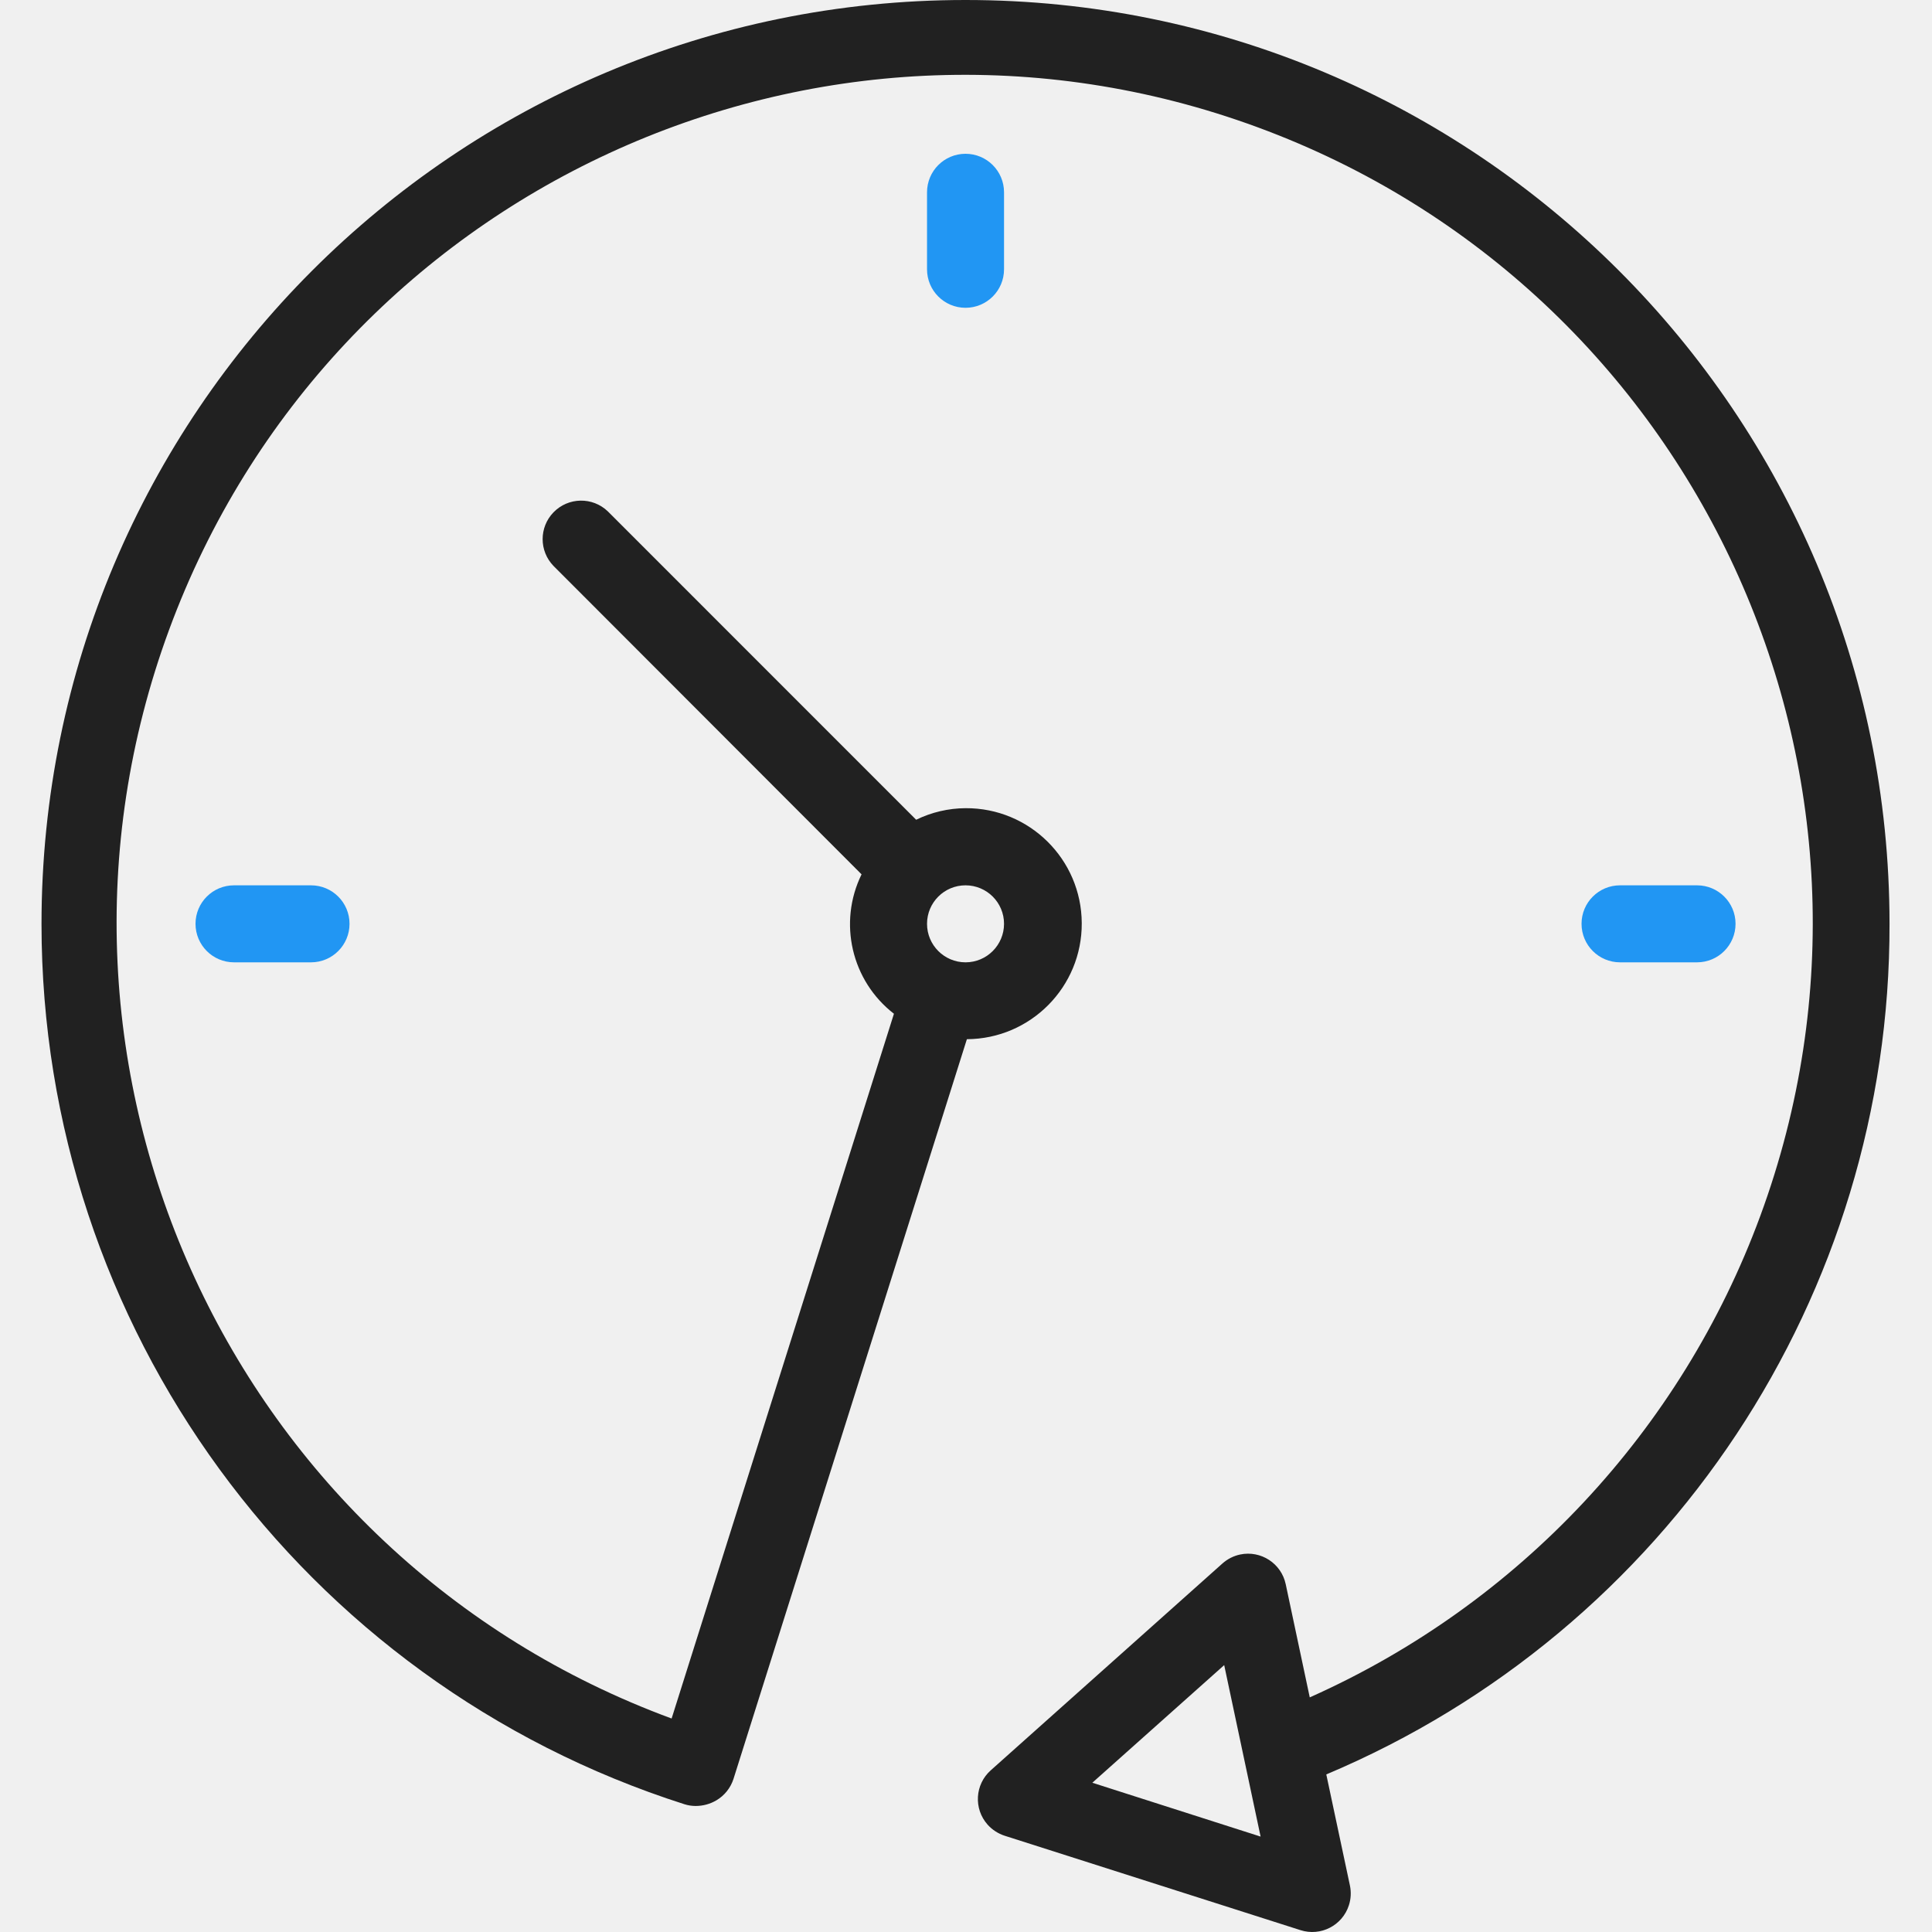
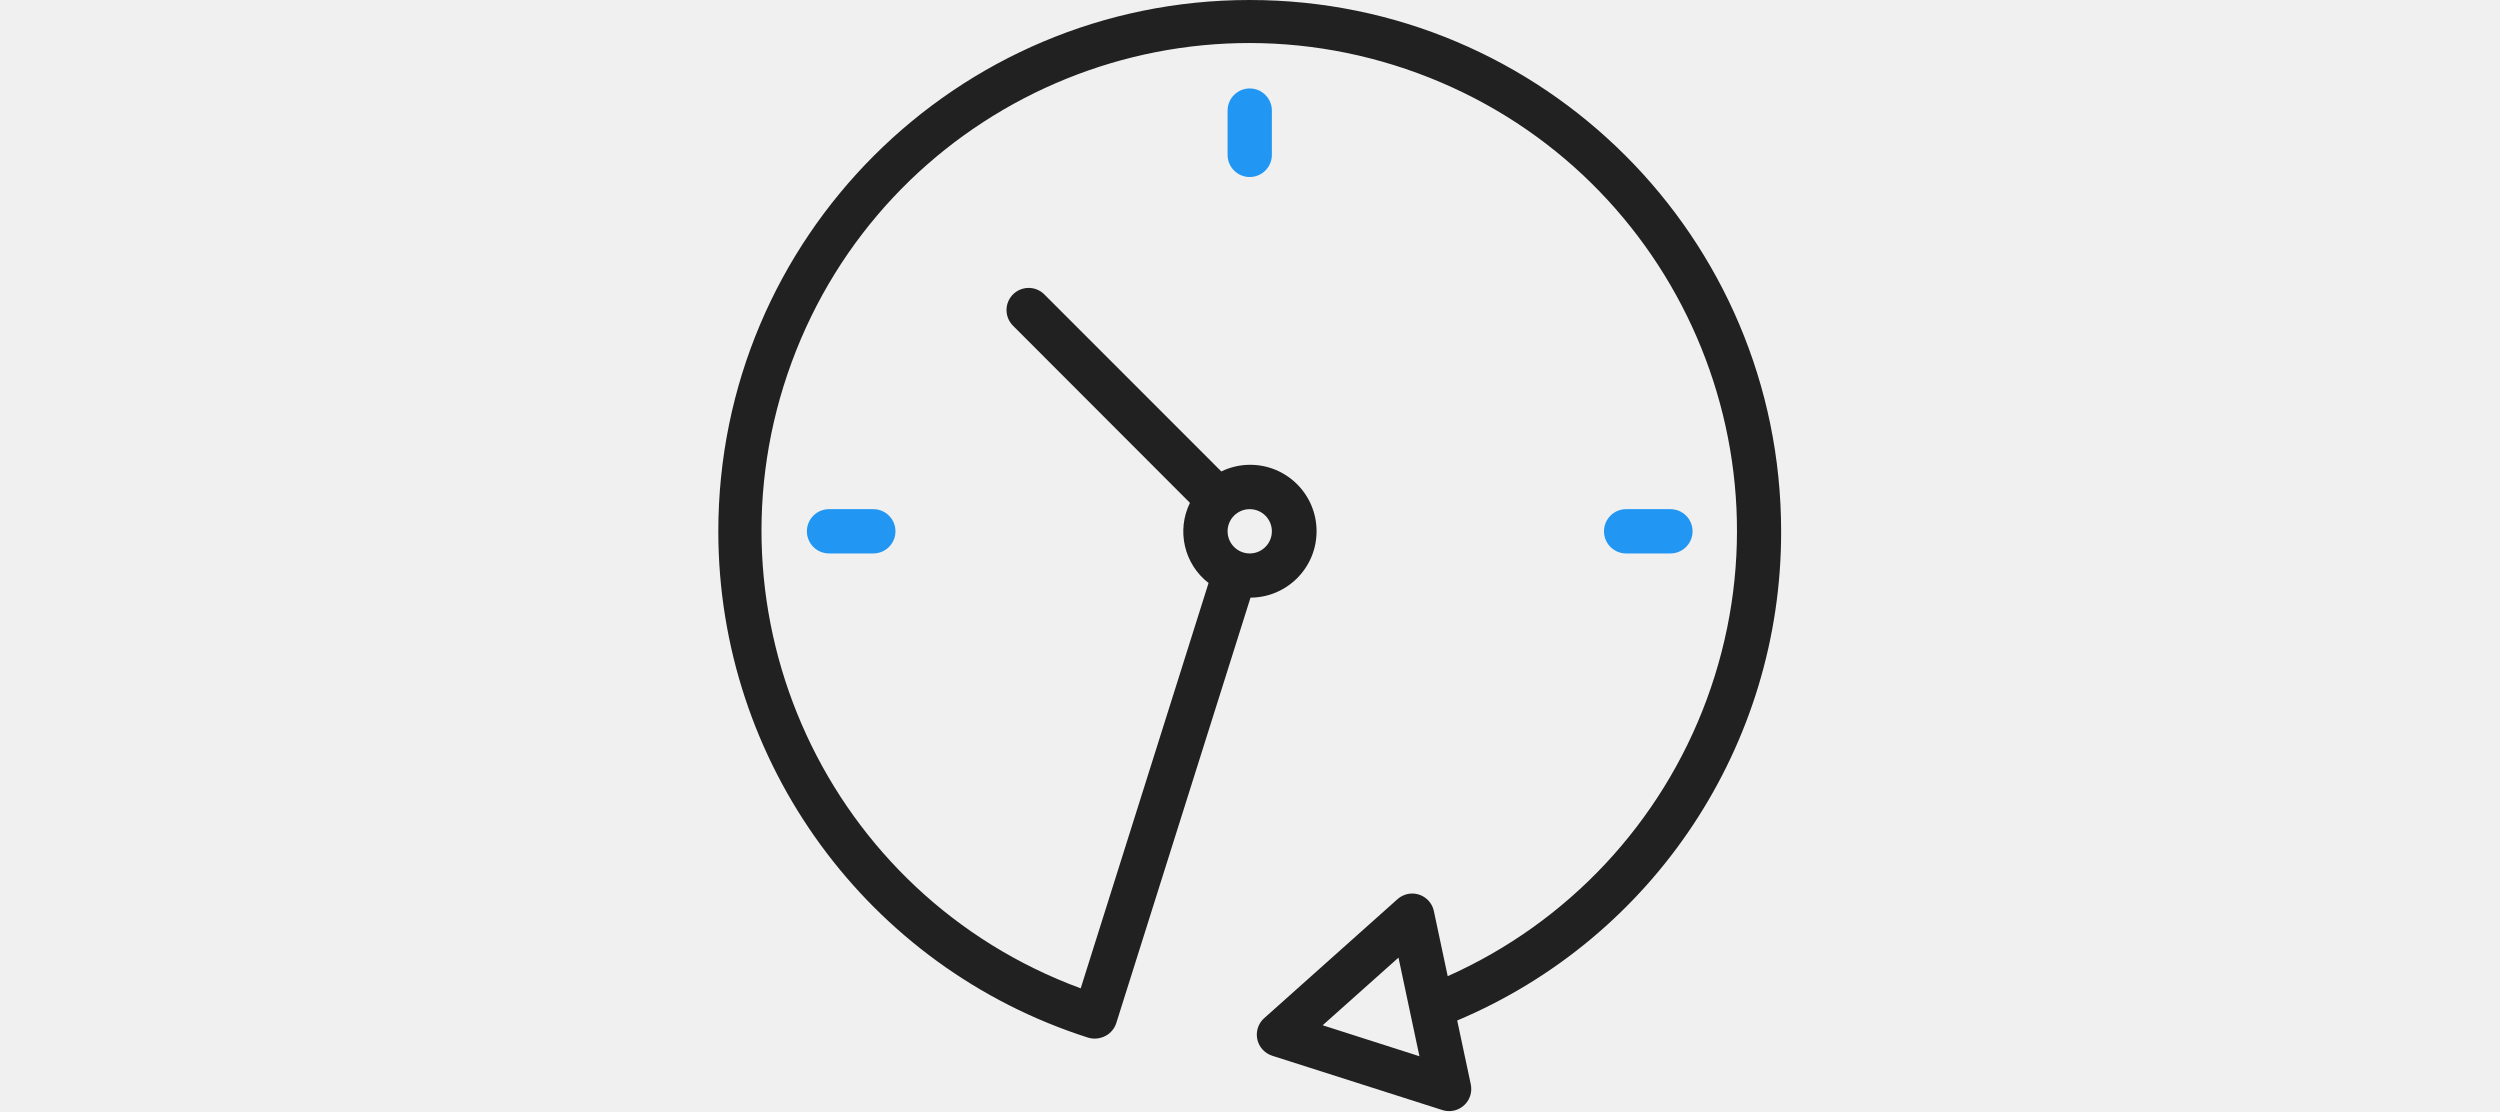
- <svg xmlns="http://www.w3.org/2000/svg" width="70" height="70" viewBox="0 0 70 70" fill="none">
+ <svg xmlns="http://www.w3.org/2000/svg" width="270" height="120" viewBox="0 0 70 70" fill="none">
  <g clip-path="url(#clip0_1_544)">
    <path d="M68.461 33.471C68.458 14.982 53.466 -0.004 34.975 6.99302e-07C16.486 0.004 1.5 14.996 1.504 33.486C1.507 48.05 10.925 60.941 24.799 65.371C24.932 65.413 25.07 65.434 25.208 65.434C25.472 65.433 25.73 65.363 25.957 65.229C26.253 65.054 26.473 64.776 26.577 64.449L35.032 37.652C37.343 37.64 39.207 35.757 39.194 33.446C39.183 31.134 37.3 29.271 34.988 29.282C34.367 29.285 33.753 29.428 33.194 29.701L22.025 18.53C21.471 17.995 20.588 18.011 20.053 18.564C19.53 19.105 19.53 19.962 20.053 20.503L31.216 31.679C30.36 33.428 30.849 35.538 32.389 36.73L24.334 62.265C8.414 56.4 0.262 38.74 6.126 22.82C11.991 6.9 29.65 -1.252 45.571 4.613C61.491 10.477 69.643 28.137 63.778 44.057C60.913 51.835 55.026 58.125 47.455 61.499L46.584 57.399C46.425 56.645 45.684 56.164 44.931 56.323C44.693 56.374 44.473 56.486 44.291 56.648L35.898 64.141C35.322 64.653 35.271 65.535 35.783 66.111C35.95 66.297 36.164 66.436 36.403 66.513L47.119 69.933C47.852 70.168 48.638 69.765 48.873 69.031C48.948 68.799 48.96 68.553 48.91 68.314L48.054 64.291C60.445 59.068 68.49 46.918 68.461 33.471V33.471ZM34.983 32.077C35.753 32.077 36.378 32.701 36.378 33.471C36.378 34.242 35.753 34.867 34.983 34.867C34.212 34.867 33.588 34.242 33.588 33.471C33.588 32.701 34.212 32.077 34.983 32.077ZM39.577 64.592L44.355 60.33L45.674 66.543L39.577 64.592Z" fill="#212121" />
    <path d="M33.588 6.967V9.757C33.588 10.528 34.212 11.152 34.983 11.152C35.753 11.152 36.378 10.528 36.378 9.757V6.967C36.378 6.197 35.753 5.572 34.983 5.572C34.212 5.572 33.588 6.197 33.588 6.967Z" fill="#2196F3" />
    <path d="M8.479 32.077C7.708 32.077 7.084 32.701 7.084 33.471C7.084 34.242 7.708 34.867 8.479 34.867H11.269C12.039 34.867 12.664 34.242 12.664 33.471C12.664 32.701 12.039 32.077 11.269 32.077H8.479Z" fill="#2196F3" />
    <path d="M61.487 34.867C62.257 34.867 62.882 34.242 62.882 33.471C62.882 32.701 62.257 32.077 61.487 32.077H58.697C57.926 32.077 57.302 32.701 57.302 33.471C57.302 34.242 57.926 34.867 58.697 34.867H61.487Z" fill="#2196F3" />
  </g>
  <defs>
    <clipPath id="clip0_1_544">
      <rect width="70" height="70" fill="white" />
    </clipPath>
  </defs>
</svg>
